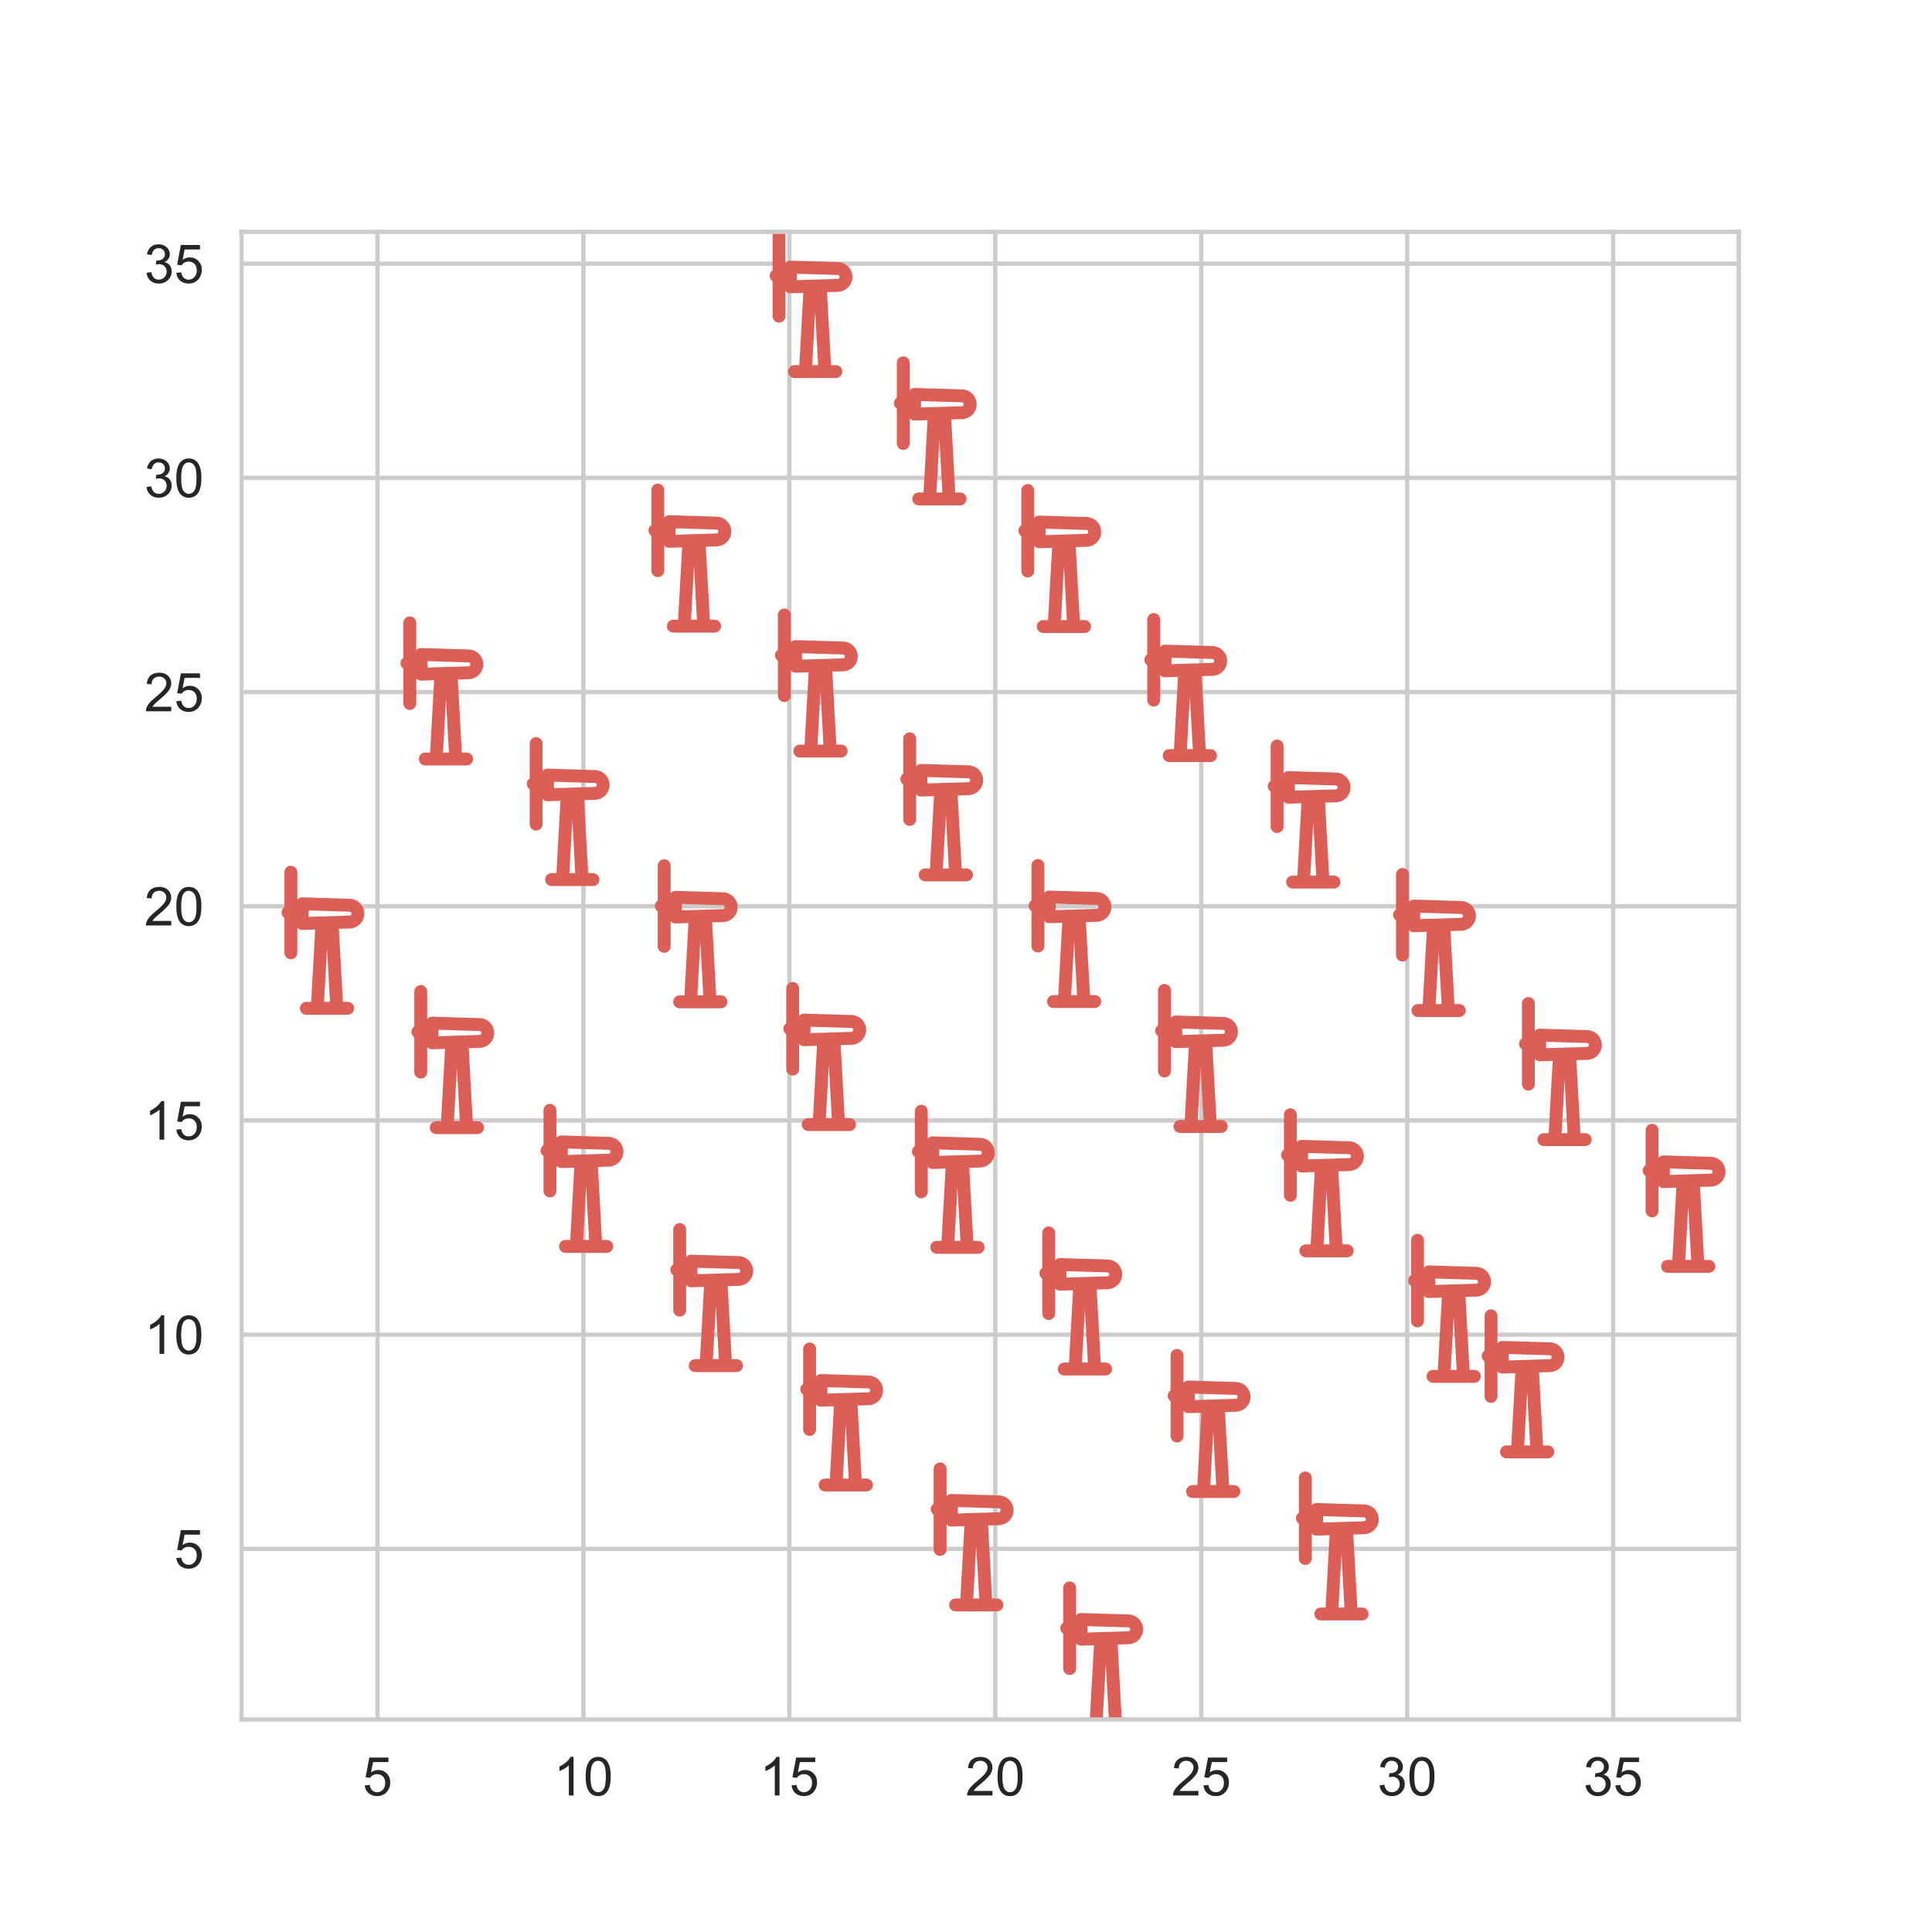
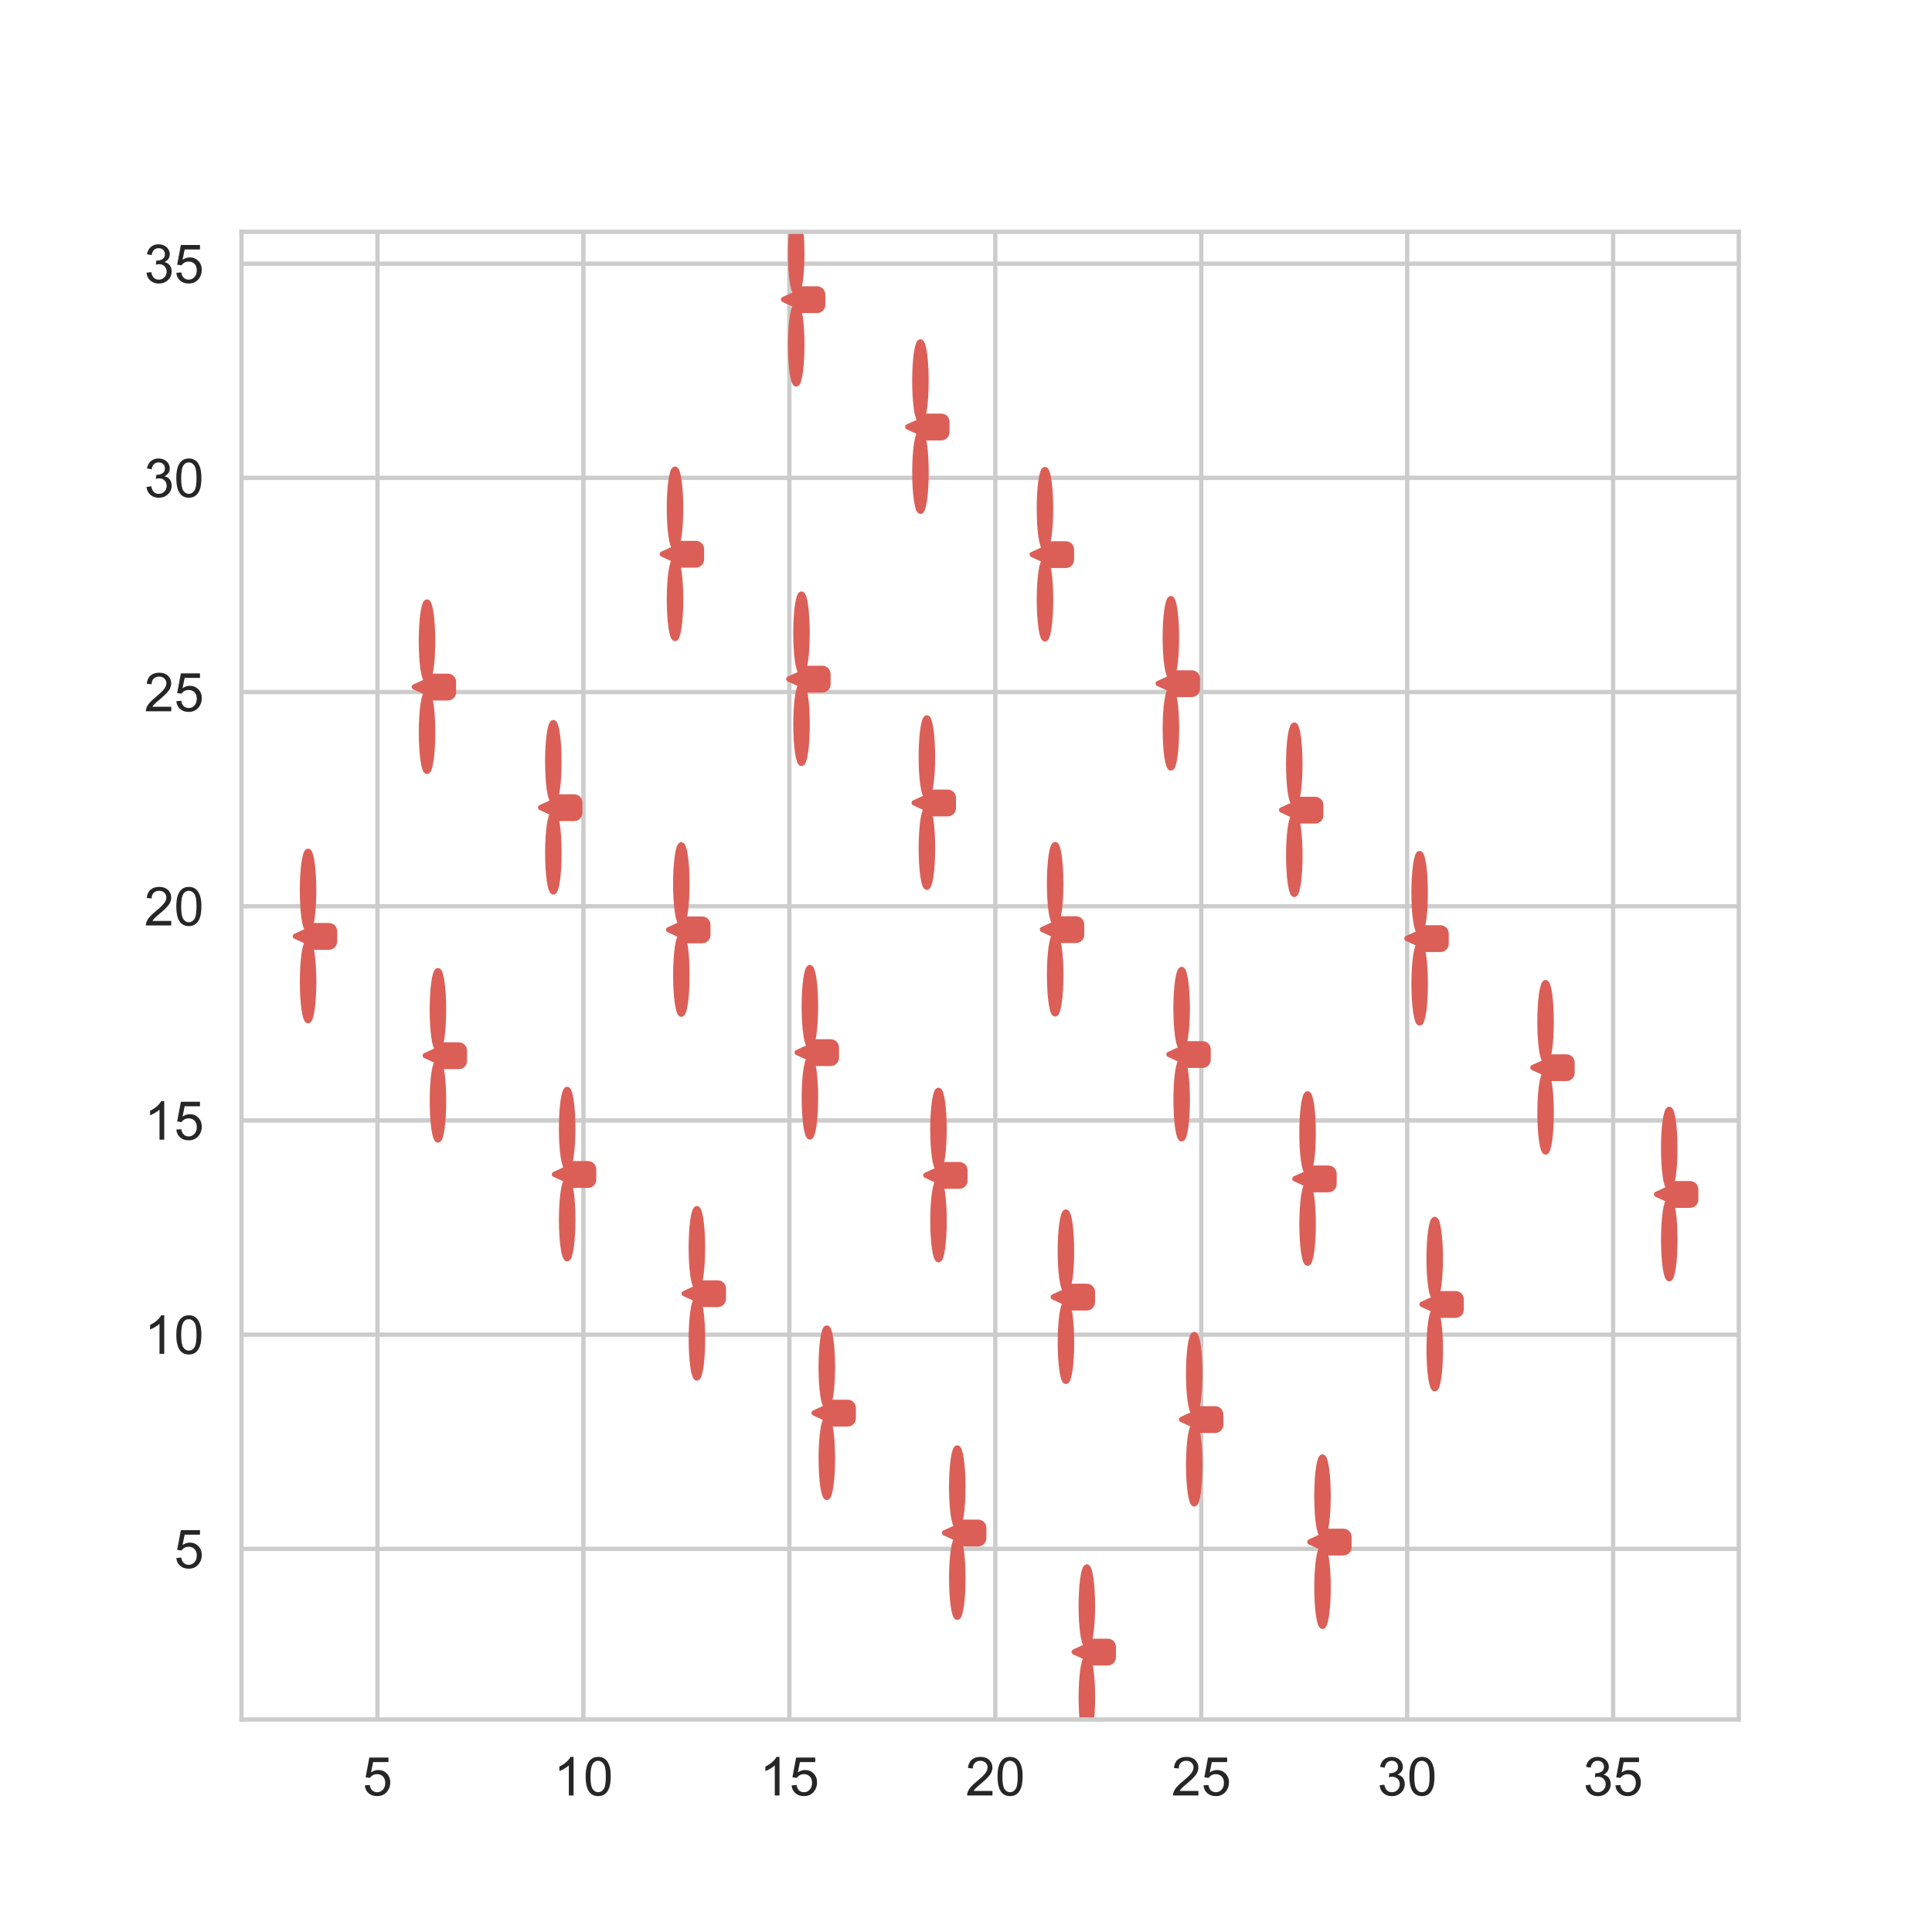
<svg xmlns="http://www.w3.org/2000/svg" xmlns:xlink="http://www.w3.org/1999/xlink" width="360pt" height="360pt" viewBox="0 0 360 360" version="1.1">
  <defs>
    <style type="text/css">*{stroke-linejoin: round; stroke-linecap: butt}</style>
  </defs>
  <g id="figure_1">
    <g id="patch_1">
-       <path d="M 0 360 L 360 360 L 360 0 L 0 0 z " style="fill: #ffffff" />
+       <path d="M 0 360  L 360 360  L 360 0  L 0 0  z " style="fill: #ffffff" />
    </g>
    <g id="axes_1">
      <g id="patch_2">
-         <path d="M 45 320.4 L 324 320.4 L 324 43.2 L 45 43.2 z " style="fill: #ffffff" />
+         <path d="M 45 320.4  L 324 320.4  L 324 43.2  L 45 43.2  z " style="fill: #ffffff" />
      </g>
      <g id="matplotlib.axis_1">
        <g id="xtick_1">
          <g id="line2d_1">
-             <path d="M 70.337 320.4 L 70.337 43.2 " clip-path="url(#pc88a09bf1c)" style="fill: none; stroke: #cccccc; stroke-width: 0.8; stroke-linecap: round" />
+             <path d="M 70.337 320.4  L 70.337 43.2  " clip-path="url(#pbcb08c3901)" style="fill: none; stroke: #cccccc; stroke-width: 0.8; stroke-linecap: round" />
          </g>
          <g id="text_1">
            <g style="fill: #262626" transform="translate(67.55666 334.5578) scale(0.1 -0.1)">
              <defs>
-                 <path id="ArialMT-35" d="M 266 1200 L 856 1250 Q 922 819 1161 601 Q 1400 384 1738 384 Q 2144 384 2425 690 Q 2706 997 2706 1503 Q 2706 1984 2436 2262 Q 2166 2541 1728 2541 Q 1456 2541 1237 2417 Q 1019 2294 894 2097 L 366 2166 L 809 4519 L 3088 4519 L 3088 3981 L 1259 3981 L 1013 2750 Q 1425 3038 1878 3038 Q 2478 3038 2890 2622 Q 3303 2206 3303 1553 Q 3303 931 2941 478 Q 2500 -78 1738 -78 Q 1113 -78 717 272 Q 322 622 266 1200 z " transform="scale(0.015625)" />
+                 <path id="ArialMT-35" d="M 266 1200  L 856 1250  Q 922 819 1161 601  Q 1400 384 1738 384  Q 2144 384 2425 690  Q 2706 997 2706 1503  Q 2706 1984 2436 2262  Q 2166 2541 1728 2541  Q 1456 2541 1237 2417  Q 1019 2294 894 2097  L 366 2166  L 809 4519  L 3088 4519  L 3088 3981  L 1259 3981  L 1013 2750  Q 1425 3038 1878 3038  Q 2478 3038 2890 2622  Q 3303 2206 3303 1553  Q 3303 931 2941 478  Q 2500 -78 1738 -78  Q 1113 -78 717 272  Q 322 622 266 1200  z " transform="scale(0.015625)" />
              </defs>
              <use xlink:href="#ArialMT-35" />
            </g>
          </g>
        </g>
        <g id="xtick_2">
          <g id="line2d_2">
-             <path d="M 108.712 320.4 L 108.712 43.2 " clip-path="url(#pc88a09bf1c)" style="fill: none; stroke: #cccccc; stroke-width: 0.8; stroke-linecap: round" />
+             <path d="M 108.712 320.4  L 108.712 43.2  " clip-path="url(#pbcb08c3901)" style="fill: none; stroke: #cccccc; stroke-width: 0.8; stroke-linecap: round" />
          </g>
          <g id="text_2">
            <g style="fill: #262626" transform="translate(103.1506 334.5578) scale(0.1 -0.1)">
              <defs>
-                 <path id="ArialMT-31" d="M 2384 0 L 1822 0 L 1822 3584 Q 1619 3391 1289 3197 Q 959 3003 697 2906 L 697 3450 Q 1169 3672 1522 3987 Q 1875 4303 2022 4600 L 2384 4600 L 2384 0 z " transform="scale(0.015625)" />
-                 <path id="ArialMT-30" d="M 266 2259 Q 266 3072 433 3567 Q 600 4063 929 4331 Q 1259 4600 1759 4600 Q 2128 4600 2406 4451 Q 2684 4303 2865 4023 Q 3047 3744 3150 3342 Q 3253 2941 3253 2259 Q 3253 1453 3087 958 Q 2922 463 2592 192 Q 2263 -78 1759 -78 Q 1097 -78 719 397 Q 266 969 266 2259 z M 844 2259 Q 844 1131 1108 757 Q 1372 384 1759 384 Q 2147 384 2411 759 Q 2675 1134 2675 2259 Q 2675 3391 2411 3762 Q 2147 4134 1753 4134 Q 1366 4134 1134 3806 Q 844 3388 844 2259 z " transform="scale(0.015625)" />
-               </defs>
-               <use xlink:href="#ArialMT-31" />
-               <use xlink:href="#ArialMT-30" x="55.615" />
+                 <path id="ArialMT-31" d="M 2384 0  L 1822 0  L 1822 3584  Q 1619 3391 1289 3197  Q 959 3003 697 2906  L 697 3450  Q 1169 3672 1522 3987  Q 1875 4303 2022 4600  L 2384 4600  L 2384 0  z " transform="scale(0.015625)" />
+                 <path id="ArialMT-30" d="M 266 2259  Q 266 3072 433 3567  Q 600 4063 929 4331  Q 1259 4600 1759 4600  Q 2128 4600 2406 4451  Q 2684 4303 2865 4023  Q 3047 3744 3150 3342  Q 3253 2941 3253 2259  Q 3253 1453 3087 958  Q 2922 463 2592 192  Q 2263 -78 1759 -78  Q 1097 -78 719 397  Q 266 969 266 2259  z M 844 2259  Q 844 1131 1108 757  Q 1372 384 1759 384  Q 2147 384 2411 759  Q 2675 1134 2675 2259  Q 2675 3391 2411 3762  Q 2147 4134 1753 4134  Q 1366 4134 1134 3806  Q 844 3388 844 2259  z " transform="scale(0.015625)" />
+               </defs>
+               <use xlink:href="#ArialMT-31" />
+               <use xlink:href="#ArialMT-30" transform="translate(55.61523 0)" />
            </g>
          </g>
        </g>
        <g id="xtick_3">
          <g id="line2d_3">
-             <path d="M 147.086 320.4 L 147.086 43.2 " clip-path="url(#pc88a09bf1c)" style="fill: none; stroke: #cccccc; stroke-width: 0.8; stroke-linecap: round" />
+             <path d="M 147.086 320.4  L 147.086 43.2  " clip-path="url(#pbcb08c3901)" style="fill: none; stroke: #cccccc; stroke-width: 0.8; stroke-linecap: round" />
          </g>
          <g id="text_3">
            <g style="fill: #262626" transform="translate(141.525 334.5578) scale(0.1 -0.1)">
              <use xlink:href="#ArialMT-31" />
-               <use xlink:href="#ArialMT-35" x="55.615" />
+               <use xlink:href="#ArialMT-35" transform="translate(55.61523 0)" />
            </g>
          </g>
        </g>
        <g id="xtick_4">
          <g id="line2d_4">
-             <path d="M 185.46 320.4 L 185.46 43.2 " clip-path="url(#pc88a09bf1c)" style="fill: none; stroke: #cccccc; stroke-width: 0.8; stroke-linecap: round" />
+             <path d="M 185.46 320.4  L 185.46 43.2  " clip-path="url(#pbcb08c3901)" style="fill: none; stroke: #cccccc; stroke-width: 0.8; stroke-linecap: round" />
          </g>
          <g id="text_4">
            <g style="fill: #262626" transform="translate(179.8994 334.5578) scale(0.1 -0.1)">
              <defs>
-                 <path id="ArialMT-32" d="M 3222 541 L 3222 0 L 194 0 Q 188 203 259 391 Q 375 700 629 1000 Q 884 1300 1366 1694 Q 2113 2306 2375 2664 Q 2638 3022 2638 3341 Q 2638 3675 2398 3904 Q 2159 4134 1775 4134 Q 1369 4134 1125 3890 Q 881 3647 878 3216 L 300 3275 Q 359 3922 746 4261 Q 1134 4600 1788 4600 Q 2447 4600 2831 4234 Q 3216 3869 3216 3328 Q 3216 3053 3103 2787 Q 2991 2522 2730 2228 Q 2469 1934 1863 1422 Q 1356 997 1212 845 Q 1069 694 975 541 L 3222 541 z " transform="scale(0.015625)" />
-               </defs>
-               <use xlink:href="#ArialMT-32" />
-               <use xlink:href="#ArialMT-30" x="55.615" />
+                 <path id="ArialMT-32" d="M 3222 541  L 3222 0  L 194 0  Q 188 203 259 391  Q 375 700 629 1000  Q 884 1300 1366 1694  Q 2113 2306 2375 2664  Q 2638 3022 2638 3341  Q 2638 3675 2398 3904  Q 2159 4134 1775 4134  Q 1369 4134 1125 3890  Q 881 3647 878 3216  L 300 3275  Q 359 3922 746 4261  Q 1134 4600 1788 4600  Q 2447 4600 2831 4234  Q 3216 3869 3216 3328  Q 3216 3053 3103 2787  Q 2991 2522 2730 2228  Q 2469 1934 1863 1422  Q 1356 997 1212 845  Q 1069 694 975 541  L 3222 541  z " transform="scale(0.015625)" />
+               </defs>
+               <use xlink:href="#ArialMT-32" />
+               <use xlink:href="#ArialMT-30" transform="translate(55.61523 0)" />
            </g>
          </g>
        </g>
        <g id="xtick_5">
          <g id="line2d_5">
-             <path d="M 223.835 320.4 L 223.835 43.2 " clip-path="url(#pc88a09bf1c)" style="fill: none; stroke: #cccccc; stroke-width: 0.8; stroke-linecap: round" />
+             <path d="M 223.835 320.4  L 223.835 43.2  " clip-path="url(#pbcb08c3901)" style="fill: none; stroke: #cccccc; stroke-width: 0.8; stroke-linecap: round" />
          </g>
          <g id="text_5">
            <g style="fill: #262626" transform="translate(218.2738 334.5578) scale(0.1 -0.1)">
              <use xlink:href="#ArialMT-32" />
-               <use xlink:href="#ArialMT-35" x="55.615" />
+               <use xlink:href="#ArialMT-35" transform="translate(55.61523 0)" />
            </g>
          </g>
        </g>
        <g id="xtick_6">
          <g id="line2d_6">
-             <path d="M 262.209 320.4 L 262.209 43.2 " clip-path="url(#pc88a09bf1c)" style="fill: none; stroke: #cccccc; stroke-width: 0.8; stroke-linecap: round" />
+             <path d="M 262.209 320.4  L 262.209 43.2  " clip-path="url(#pbcb08c3901)" style="fill: none; stroke: #cccccc; stroke-width: 0.8; stroke-linecap: round" />
          </g>
          <g id="text_6">
            <g style="fill: #262626" transform="translate(256.6482 334.5578) scale(0.1 -0.1)">
              <defs>
-                 <path id="ArialMT-33" d="M 269 1209 L 831 1284 Q 928 806 1161 595 Q 1394 384 1728 384 Q 2125 384 2398 659 Q 2672 934 2672 1341 Q 2672 1728 2419 1979 Q 2166 2231 1775 2231 Q 1616 2231 1378 2169 L 1441 2663 Q 1497 2656 1531 2656 Q 1891 2656 2178 2843 Q 2466 3031 2466 3422 Q 2466 3731 2256 3934 Q 2047 4138 1716 4138 Q 1388 4138 1169 3931 Q 950 3725 888 3313 L 325 3413 Q 428 3978 793 4289 Q 1159 4600 1703 4600 Q 2078 4600 2393 4439 Q 2709 4278 2876 4000 Q 3044 3722 3044 3409 Q 3044 3113 2884 2869 Q 2725 2625 2413 2481 Q 2819 2388 3044 2092 Q 3269 1797 3269 1353 Q 3269 753 2831 336 Q 2394 -81 1725 -81 Q 1122 -81 723 278 Q 325 638 269 1209 z " transform="scale(0.015625)" />
-               </defs>
-               <use xlink:href="#ArialMT-33" />
-               <use xlink:href="#ArialMT-30" x="55.615" />
+                 <path id="ArialMT-33" d="M 269 1209  L 831 1284  Q 928 806 1161 595  Q 1394 384 1728 384  Q 2125 384 2398 659  Q 2672 934 2672 1341  Q 2672 1728 2419 1979  Q 2166 2231 1775 2231  Q 1616 2231 1378 2169  L 1441 2663  Q 1497 2656 1531 2656  Q 1891 2656 2178 2843  Q 2466 3031 2466 3422  Q 2466 3731 2256 3934  Q 2047 4138 1716 4138  Q 1388 4138 1169 3931  Q 950 3725 888 3313  L 325 3413  Q 428 3978 793 4289  Q 1159 4600 1703 4600  Q 2078 4600 2393 4439  Q 2709 4278 2876 4000  Q 3044 3722 3044 3409  Q 3044 3113 2884 2869  Q 2725 2625 2413 2481  Q 2819 2388 3044 2092  Q 3269 1797 3269 1353  Q 3269 753 2831 336  Q 2394 -81 1725 -81  Q 1122 -81 723 278  Q 325 638 269 1209  z " transform="scale(0.015625)" />
+               </defs>
+               <use xlink:href="#ArialMT-33" />
+               <use xlink:href="#ArialMT-30" transform="translate(55.61523 0)" />
            </g>
          </g>
        </g>
        <g id="xtick_7">
          <g id="line2d_7">
-             <path d="M 300.584 320.4 L 300.584 43.2 " clip-path="url(#pc88a09bf1c)" style="fill: none; stroke: #cccccc; stroke-width: 0.8; stroke-linecap: round" />
+             <path d="M 300.584 320.4  L 300.584 43.2  " clip-path="url(#pbcb08c3901)" style="fill: none; stroke: #cccccc; stroke-width: 0.8; stroke-linecap: round" />
          </g>
          <g id="text_7">
            <g style="fill: #262626" transform="translate(295.0227 334.5578) scale(0.1 -0.1)">
              <use xlink:href="#ArialMT-33" />
-               <use xlink:href="#ArialMT-35" x="55.615" />
+               <use xlink:href="#ArialMT-35" transform="translate(55.61523 0)" />
            </g>
          </g>
        </g>
        <g id="xtick_8" />
        <g id="xtick_9" />
        <g id="xtick_10" />
        <g id="xtick_11" />
        <g id="xtick_12" />
        <g id="xtick_13" />
        <g id="xtick_14" />
        <g id="xtick_15" />
        <g id="xtick_16" />
        <g id="xtick_17" />
        <g id="xtick_18" />
        <g id="xtick_19" />
        <g id="xtick_20" />
        <g id="xtick_21" />
        <g id="xtick_22" />
        <g id="xtick_23" />
        <g id="xtick_24" />
        <g id="xtick_25" />
        <g id="xtick_26" />
        <g id="xtick_27" />
        <g id="xtick_28" />
        <g id="xtick_29" />
        <g id="xtick_30" />
        <g id="xtick_31" />
        <g id="xtick_32" />
        <g id="xtick_33" />
        <g id="xtick_34" />
        <g id="xtick_35" />
      </g>
      <g id="matplotlib.axis_2">
        <g id="ytick_1">
          <g id="line2d_8">
-             <path d="M 45 288.605 L 324 288.605 " clip-path="url(#pc88a09bf1c)" style="fill: none; stroke: #cccccc; stroke-width: 0.8; stroke-linecap: round" />
+             <path d="M 45 288.605  L 324 288.605  " clip-path="url(#pbcb08c3901)" style="fill: none; stroke: #cccccc; stroke-width: 0.8; stroke-linecap: round" />
          </g>
          <g id="text_8">
            <g style="fill: #262626" transform="translate(32.43906 292.1844) scale(0.1 -0.1)">
              <use xlink:href="#ArialMT-35" />
            </g>
          </g>
        </g>
        <g id="ytick_2">
          <g id="line2d_9">
-             <path d="M 45 248.693 L 324 248.693 " clip-path="url(#pc88a09bf1c)" style="fill: none; stroke: #cccccc; stroke-width: 0.8; stroke-linecap: round" />
+             <path d="M 45 248.693  L 324 248.693  " clip-path="url(#pbcb08c3901)" style="fill: none; stroke: #cccccc; stroke-width: 0.8; stroke-linecap: round" />
          </g>
          <g id="text_9">
            <g style="fill: #262626" transform="translate(26.87813 252.2716) scale(0.1 -0.1)">
              <use xlink:href="#ArialMT-31" />
-               <use xlink:href="#ArialMT-30" x="55.615" />
+               <use xlink:href="#ArialMT-30" transform="translate(55.61523 0)" />
            </g>
          </g>
        </g>
        <g id="ytick_3">
          <g id="line2d_10">
-             <path d="M 45 208.78 L 324 208.78 " clip-path="url(#pc88a09bf1c)" style="fill: none; stroke: #cccccc; stroke-width: 0.8; stroke-linecap: round" />
+             <path d="M 45 208.78  L 324 208.78  " clip-path="url(#pbcb08c3901)" style="fill: none; stroke: #cccccc; stroke-width: 0.8; stroke-linecap: round" />
          </g>
          <g id="text_10">
            <g style="fill: #262626" transform="translate(26.87813 212.3587) scale(0.1 -0.1)">
              <use xlink:href="#ArialMT-31" />
-               <use xlink:href="#ArialMT-35" x="55.615" />
+               <use xlink:href="#ArialMT-35" transform="translate(55.61523 0)" />
            </g>
          </g>
        </g>
        <g id="ytick_4">
          <g id="line2d_11">
-             <path d="M 45 168.867 L 324 168.867 " clip-path="url(#pc88a09bf1c)" style="fill: none; stroke: #cccccc; stroke-width: 0.8; stroke-linecap: round" />
+             <path d="M 45 168.867  L 324 168.867  " clip-path="url(#pbcb08c3901)" style="fill: none; stroke: #cccccc; stroke-width: 0.8; stroke-linecap: round" />
          </g>
          <g id="text_11">
            <g style="fill: #262626" transform="translate(26.87813 172.4459) scale(0.1 -0.1)">
              <use xlink:href="#ArialMT-32" />
-               <use xlink:href="#ArialMT-30" x="55.615" />
+               <use xlink:href="#ArialMT-30" transform="translate(55.61523 0)" />
            </g>
          </g>
        </g>
        <g id="ytick_5">
          <g id="line2d_12">
-             <path d="M 45 128.954 L 324 128.954 " clip-path="url(#pc88a09bf1c)" style="fill: none; stroke: #cccccc; stroke-width: 0.8; stroke-linecap: round" />
+             <path d="M 45 128.954  L 324 128.954  " clip-path="url(#pbcb08c3901)" style="fill: none; stroke: #cccccc; stroke-width: 0.8; stroke-linecap: round" />
          </g>
          <g id="text_12">
            <g style="fill: #262626" transform="translate(26.87813 132.5331) scale(0.1 -0.1)">
              <use xlink:href="#ArialMT-32" />
-               <use xlink:href="#ArialMT-35" x="55.615" />
+               <use xlink:href="#ArialMT-35" transform="translate(55.61523 0)" />
            </g>
          </g>
        </g>
        <g id="ytick_6">
          <g id="line2d_13">
-             <path d="M 45 89.041 L 324 89.041 " clip-path="url(#pc88a09bf1c)" style="fill: none; stroke: #cccccc; stroke-width: 0.8; stroke-linecap: round" />
+             <path d="M 45 89.041  L 324 89.041  " clip-path="url(#pbcb08c3901)" style="fill: none; stroke: #cccccc; stroke-width: 0.8; stroke-linecap: round" />
          </g>
          <g id="text_13">
            <g style="fill: #262626" transform="translate(26.87813 92.62028) scale(0.1 -0.1)">
              <use xlink:href="#ArialMT-33" />
-               <use xlink:href="#ArialMT-30" x="55.615" />
+               <use xlink:href="#ArialMT-30" transform="translate(55.61523 0)" />
            </g>
          </g>
        </g>
        <g id="ytick_7">
          <g id="line2d_14">
-             <path d="M 45 49.129 L 324 49.129 " clip-path="url(#pc88a09bf1c)" style="fill: none; stroke: #cccccc; stroke-width: 0.8; stroke-linecap: round" />
+             <path d="M 45 49.129  L 324 49.129  " clip-path="url(#pbcb08c3901)" style="fill: none; stroke: #cccccc; stroke-width: 0.8; stroke-linecap: round" />
          </g>
          <g id="text_14">
            <g style="fill: #262626" transform="translate(26.87813 52.70746) scale(0.1 -0.1)">
              <use xlink:href="#ArialMT-33" />
-               <use xlink:href="#ArialMT-35" x="55.615" />
+               <use xlink:href="#ArialMT-35" transform="translate(55.61523 0)" />
            </g>
          </g>
        </g>
        <g id="ytick_8" />
        <g id="ytick_9" />
        <g id="ytick_10" />
        <g id="ytick_11" />
        <g id="ytick_12" />
        <g id="ytick_13" />
        <g id="ytick_14" />
        <g id="ytick_15" />
        <g id="ytick_16" />
        <g id="ytick_17" />
        <g id="ytick_18" />
        <g id="ytick_19" />
        <g id="ytick_20" />
        <g id="ytick_21" />
        <g id="ytick_22" />
        <g id="ytick_23" />
        <g id="ytick_24" />
        <g id="ytick_25" />
        <g id="ytick_26" />
        <g id="ytick_27" />
        <g id="ytick_28" />
        <g id="ytick_29" />
        <g id="ytick_30" />
        <g id="ytick_31" />
        <g id="ytick_32" />
        <g id="ytick_33" />
        <g id="ytick_34" />
      </g>
      <g id="PathCollection_1">
        <defs>
-           <path id="m0678144dd0" d="M -4.183 -5.092 L -4.183 -11.916 C -4.183 -12.303 -3.869 -12.618 -3.481 -12.618 C -3.093 -12.618 -2.779 -12.303 -2.779 -11.916 L -2.779 -5.109 L -2.076 -5.109 L -2.076 -6.03 C -2.076 -6.22 -1.999 -6.401 -1.863 -6.534 C -1.727 -6.666 -1.542 -6.736 -1.353 -6.732 L 7.501 -6.465 C 8.736 -6.428 9.704 -5.431 9.704 -4.196 C 9.704 -2.96 8.736 -1.963 7.501 -1.926 L 4.932 -1.849 L 5.74 12.738 L 7.106 12.738 C 7.494 12.738 7.809 13.052 7.809 13.44 C 7.809 13.828 7.494 14.142 7.106 14.142 L -0.595 14.142 C -0.983 14.142 -1.297 13.828 -1.297 13.44 C -1.297 13.052 -0.983 12.738 -0.595 12.738 L 0.771 12.738 L 1.573 -1.748 L -1.353 -1.66 C -1.36 -1.66 -1.367 -1.659 -1.374 -1.659 C -1.556 -1.659 -1.732 -1.73 -1.863 -1.858 C -1.999 -1.99 -2.076 -2.172 -2.076 -2.362 L -2.076 -3.705 L -2.778 -3.705 L -2.778 3.101 C -2.778 3.489 -3.093 3.804 -3.481 3.804 C -3.869 3.804 -4.183 3.489 -4.183 3.101 L -4.183 -3.722 C -4.497 -3.793 -4.731 -4.072 -4.731 -4.407 C -4.731 -4.742 -4.497 -5.021 -4.183 -5.092 z M 4.333 12.738 L 3.528 -1.807 L 2.982 -1.79 L 2.178 12.738 L 4.333 12.738 z M -0.671 -3.085 L 7.459 -3.33 C 7.93 -3.344 8.299 -3.724 8.299 -4.196 C 8.299 -4.667 7.93 -5.047 7.459 -5.061 L -0.671 -5.306 L -0.671 -3.085 z " style="stroke: #db5f57" />
+           <path id="m2f2fe9b0d2" d="M 0.757 -8.538  L 0.757 -8.538  C 0.757 -10.466 0.648 -12.317 0.453 -13.681  C 0.259 -15.045 -0.005 -15.811 -0.281 -15.811  L -0.281 -15.811  C -0.417 -15.811 -0.552 -15.623 -0.678 -15.258  C -0.804 -14.892 -0.918 -14.356 -1.015 -13.681  C -1.111 -13.006 -1.187 -12.204 -1.24 -11.321  C -1.292 -10.439 -1.319 -9.493 -1.319 -8.538  L -1.319 -8.538  C -1.319 -7.582 -1.292 -6.637 -1.24 -5.754  C -1.187 -4.872 -1.111 -4.07 -1.015 -3.394  C -0.918 -2.719 -0.804 -2.183 -0.678 -1.818  C -0.552 -1.452 -0.417 -1.264 -0.281 -1.264  L -0.281 -1.264  C -0.005 -1.264 0.259 -2.031 0.453 -3.394  C 0.648 -4.758 0.757 -6.609 0.757 -8.538  z M -0.325 -1.044  L -2.635 0.014  L -0.325 1.072  L -0.325 -1.044  z M 0.994 2.04  L 3.613 2.04  C 4.185 2.04 4.646 1.579 4.646 1.006  L 4.646 -0.923  C 4.646 -1.496 4.185 -1.957 3.613 -1.957  L 0.994 -1.957  C 0.422 -1.957 -0.039 -1.496 -0.039 -0.923  L -0.039 1.006  C -0.039 1.579 0.422 2.04 0.994 2.04  z M 0.763 8.473  L 0.763 8.473  C 0.763 6.545 0.653 4.694 0.459 3.33  C 0.264 1.967 0 1.2 -0.275 1.2  L -0.275 1.2  C -0.411 1.2 -0.546 1.388 -0.672 1.753  C -0.798 2.119 -0.913 2.655 -1.009 3.33  C -1.105 4.006 -1.182 4.807 -1.234 5.69  C -1.286 6.572 -1.313 7.518 -1.313 8.473  L -1.313 8.473  C -1.313 9.429 -1.286 10.375 -1.234 11.257  C -1.182 12.139 -1.105 12.941 -1.009 13.617  C -0.913 14.292 -0.798 14.828 -0.672 15.194  C -0.546 15.559 -0.411 15.747 -0.275 15.747  L -0.275 15.747  C 0 15.747 0.264 14.98 0.459 13.617  C 0.653 12.253 0.763 10.402 0.763 8.473  z " style="stroke: #db5f57" />
        </defs>
-         <g clip-path="url(#pc88a09bf1c)">
-           <use xlink:href="#m0678144dd0" x="281.313" y="257.095" style="fill: #db5f57; stroke: #db5f57" />
-           <use xlink:href="#m0678144dd0" x="311.318" y="222.528" style="fill: #db5f57; stroke: #db5f57" />
-           <use xlink:href="#m0678144dd0" x="288.274" y="198.91" style="fill: #db5f57; stroke: #db5f57" />
-           <use xlink:href="#m0678144dd0" x="264.808" y="174.86" style="fill: #db5f57; stroke: #db5f57" />
-           <use xlink:href="#m0678144dd0" x="241.45" y="150.92" style="fill: #db5f57; stroke: #db5f57" />
-           <use xlink:href="#m0678144dd0" x="218.456" y="127.354" style="fill: #db5f57; stroke: #db5f57" />
-           <use xlink:href="#m0678144dd0" x="194.992" y="103.306" style="fill: #db5f57; stroke: #db5f57" />
-           <use xlink:href="#m0678144dd0" x="171.789" y="79.526" style="fill: #db5f57; stroke: #db5f57" />
-           <use xlink:href="#m0678144dd0" x="148.64" y="55.8" style="fill: #db5f57; stroke: #db5f57" />
-           <use xlink:href="#m0678144dd0" x="267.617" y="243.028" style="fill: #db5f57; stroke: #db5f57" />
-           <use xlink:href="#m0678144dd0" x="243.925" y="219.632" style="fill: #db5f57; stroke: #db5f57" />
-           <use xlink:href="#m0678144dd0" x="220.461" y="196.46" style="fill: #db5f57; stroke: #db5f57" />
-           <use xlink:href="#m0678144dd0" x="196.889" y="173.183" style="fill: #db5f57; stroke: #db5f57" />
-           <use xlink:href="#m0678144dd0" x="172.99" y="149.582" style="fill: #db5f57; stroke: #db5f57" />
-           <use xlink:href="#m0678144dd0" x="149.628" y="126.511" style="fill: #db5f57; stroke: #db5f57" />
-           <use xlink:href="#m0678144dd0" x="126.057" y="103.234" style="fill: #db5f57; stroke: #db5f57" />
-           <use xlink:href="#m0678144dd0" x="246.707" y="287.3" style="fill: #db5f57; stroke: #db5f57" />
-           <use xlink:href="#m0678144dd0" x="222.807" y="264.481" style="fill: #db5f57; stroke: #db5f57" />
-           <use xlink:href="#m0678144dd0" x="198.898" y="241.654" style="fill: #db5f57; stroke: #db5f57" />
-           <use xlink:href="#m0678144dd0" x="175.15" y="218.98" style="fill: #db5f57; stroke: #db5f57" />
-           <use xlink:href="#m0678144dd0" x="151.189" y="196.103" style="fill: #db5f57; stroke: #db5f57" />
-           <use xlink:href="#m0678144dd0" x="127.237" y="173.234" style="fill: #db5f57; stroke: #db5f57" />
-           <use xlink:href="#m0678144dd0" x="103.385" y="150.461" style="fill: #db5f57; stroke: #db5f57" />
-           <use xlink:href="#m0678144dd0" x="79.846" y="127.987" style="fill: #db5f57; stroke: #db5f57" />
-           <use xlink:href="#m0678144dd0" x="202.796" y="307.8" style="fill: #db5f57; stroke: #db5f57" />
-           <use xlink:href="#m0678144dd0" x="178.653" y="285.613" style="fill: #db5f57; stroke: #db5f57" />
-           <use xlink:href="#m0678144dd0" x="154.341" y="263.27" style="fill: #db5f57; stroke: #db5f57" />
-           <use xlink:href="#m0678144dd0" x="130.134" y="241.023" style="fill: #db5f57; stroke: #db5f57" />
-           <use xlink:href="#m0678144dd0" x="105.959" y="218.807" style="fill: #db5f57; stroke: #db5f57" />
-           <use xlink:href="#m0678144dd0" x="81.882" y="196.679" style="fill: #db5f57; stroke: #db5f57" />
-           <use xlink:href="#m0678144dd0" x="57.682" y="174.44" style="fill: #db5f57; stroke: #db5f57" />
+         <g clip-path="url(#pbcb08c3901)">
+           <use xlink:href="#m2f2fe9b0d2" x="311.318" y="222.528" style="fill: #db5f57; stroke: #db5f57" />
+           <use xlink:href="#m2f2fe9b0d2" x="288.274" y="198.91" style="fill: #db5f57; stroke: #db5f57" />
+           <use xlink:href="#m2f2fe9b0d2" x="264.808" y="174.86" style="fill: #db5f57; stroke: #db5f57" />
+           <use xlink:href="#m2f2fe9b0d2" x="241.45" y="150.92" style="fill: #db5f57; stroke: #db5f57" />
+           <use xlink:href="#m2f2fe9b0d2" x="218.456" y="127.354" style="fill: #db5f57; stroke: #db5f57" />
+           <use xlink:href="#m2f2fe9b0d2" x="194.992" y="103.306" style="fill: #db5f57; stroke: #db5f57" />
+           <use xlink:href="#m2f2fe9b0d2" x="171.789" y="79.526" style="fill: #db5f57; stroke: #db5f57" />
+           <use xlink:href="#m2f2fe9b0d2" x="148.64" y="55.8" style="fill: #db5f57; stroke: #db5f57" />
+           <use xlink:href="#m2f2fe9b0d2" x="267.617" y="243.028" style="fill: #db5f57; stroke: #db5f57" />
+           <use xlink:href="#m2f2fe9b0d2" x="243.925" y="219.632" style="fill: #db5f57; stroke: #db5f57" />
+           <use xlink:href="#m2f2fe9b0d2" x="220.461" y="196.46" style="fill: #db5f57; stroke: #db5f57" />
+           <use xlink:href="#m2f2fe9b0d2" x="196.889" y="173.183" style="fill: #db5f57; stroke: #db5f57" />
+           <use xlink:href="#m2f2fe9b0d2" x="172.99" y="149.582" style="fill: #db5f57; stroke: #db5f57" />
+           <use xlink:href="#m2f2fe9b0d2" x="149.628" y="126.511" style="fill: #db5f57; stroke: #db5f57" />
+           <use xlink:href="#m2f2fe9b0d2" x="126.057" y="103.234" style="fill: #db5f57; stroke: #db5f57" />
+           <use xlink:href="#m2f2fe9b0d2" x="246.707" y="287.3" style="fill: #db5f57; stroke: #db5f57" />
+           <use xlink:href="#m2f2fe9b0d2" x="222.807" y="264.481" style="fill: #db5f57; stroke: #db5f57" />
+           <use xlink:href="#m2f2fe9b0d2" x="198.898" y="241.654" style="fill: #db5f57; stroke: #db5f57" />
+           <use xlink:href="#m2f2fe9b0d2" x="175.15" y="218.98" style="fill: #db5f57; stroke: #db5f57" />
+           <use xlink:href="#m2f2fe9b0d2" x="151.189" y="196.103" style="fill: #db5f57; stroke: #db5f57" />
+           <use xlink:href="#m2f2fe9b0d2" x="127.237" y="173.234" style="fill: #db5f57; stroke: #db5f57" />
+           <use xlink:href="#m2f2fe9b0d2" x="103.385" y="150.461" style="fill: #db5f57; stroke: #db5f57" />
+           <use xlink:href="#m2f2fe9b0d2" x="79.846" y="127.987" style="fill: #db5f57; stroke: #db5f57" />
+           <use xlink:href="#m2f2fe9b0d2" x="202.796" y="307.8" style="fill: #db5f57; stroke: #db5f57" />
+           <use xlink:href="#m2f2fe9b0d2" x="178.653" y="285.613" style="fill: #db5f57; stroke: #db5f57" />
+           <use xlink:href="#m2f2fe9b0d2" x="154.341" y="263.27" style="fill: #db5f57; stroke: #db5f57" />
+           <use xlink:href="#m2f2fe9b0d2" x="130.134" y="241.023" style="fill: #db5f57; stroke: #db5f57" />
+           <use xlink:href="#m2f2fe9b0d2" x="105.959" y="218.807" style="fill: #db5f57; stroke: #db5f57" />
+           <use xlink:href="#m2f2fe9b0d2" x="81.882" y="196.679" style="fill: #db5f57; stroke: #db5f57" />
+           <use xlink:href="#m2f2fe9b0d2" x="57.682" y="174.44" style="fill: #db5f57; stroke: #db5f57" />
        </g>
      </g>
      <g id="patch_3">
-         <path d="M 45 320.4 L 45 43.2 " style="fill: none; stroke: #cccccc; stroke-width: 0.8; stroke-linejoin: miter; stroke-linecap: square" />
+         <path d="M 45 320.4  L 45 43.2  " style="fill: none; stroke: #cccccc; stroke-width: 0.8; stroke-linejoin: miter; stroke-linecap: square" />
      </g>
      <g id="patch_4">
-         <path d="M 324 320.4 L 324 43.2 " style="fill: none; stroke: #cccccc; stroke-width: 0.8; stroke-linejoin: miter; stroke-linecap: square" />
+         <path d="M 324 320.4  L 324 43.2  " style="fill: none; stroke: #cccccc; stroke-width: 0.8; stroke-linejoin: miter; stroke-linecap: square" />
      </g>
      <g id="patch_5">
-         <path d="M 45 320.4 L 324 320.4 " style="fill: none; stroke: #cccccc; stroke-width: 0.8; stroke-linejoin: miter; stroke-linecap: square" />
+         <path d="M 45 320.4  L 324 320.4  " style="fill: none; stroke: #cccccc; stroke-width: 0.8; stroke-linejoin: miter; stroke-linecap: square" />
      </g>
      <g id="patch_6">
-         <path d="M 45 43.2 L 324 43.2 " style="fill: none; stroke: #cccccc; stroke-width: 0.8; stroke-linejoin: miter; stroke-linecap: square" />
+         <path d="M 45 43.2  L 324 43.2  " style="fill: none; stroke: #cccccc; stroke-width: 0.8; stroke-linejoin: miter; stroke-linecap: square" />
      </g>
    </g>
  </g>
  <defs>
-     <clipPath id="pc88a09bf1c">
+     <clipPath id="pbcb08c3901">
      <rect x="45" y="43.2" width="279" height="277.2" />
    </clipPath>
  </defs>
</svg>
